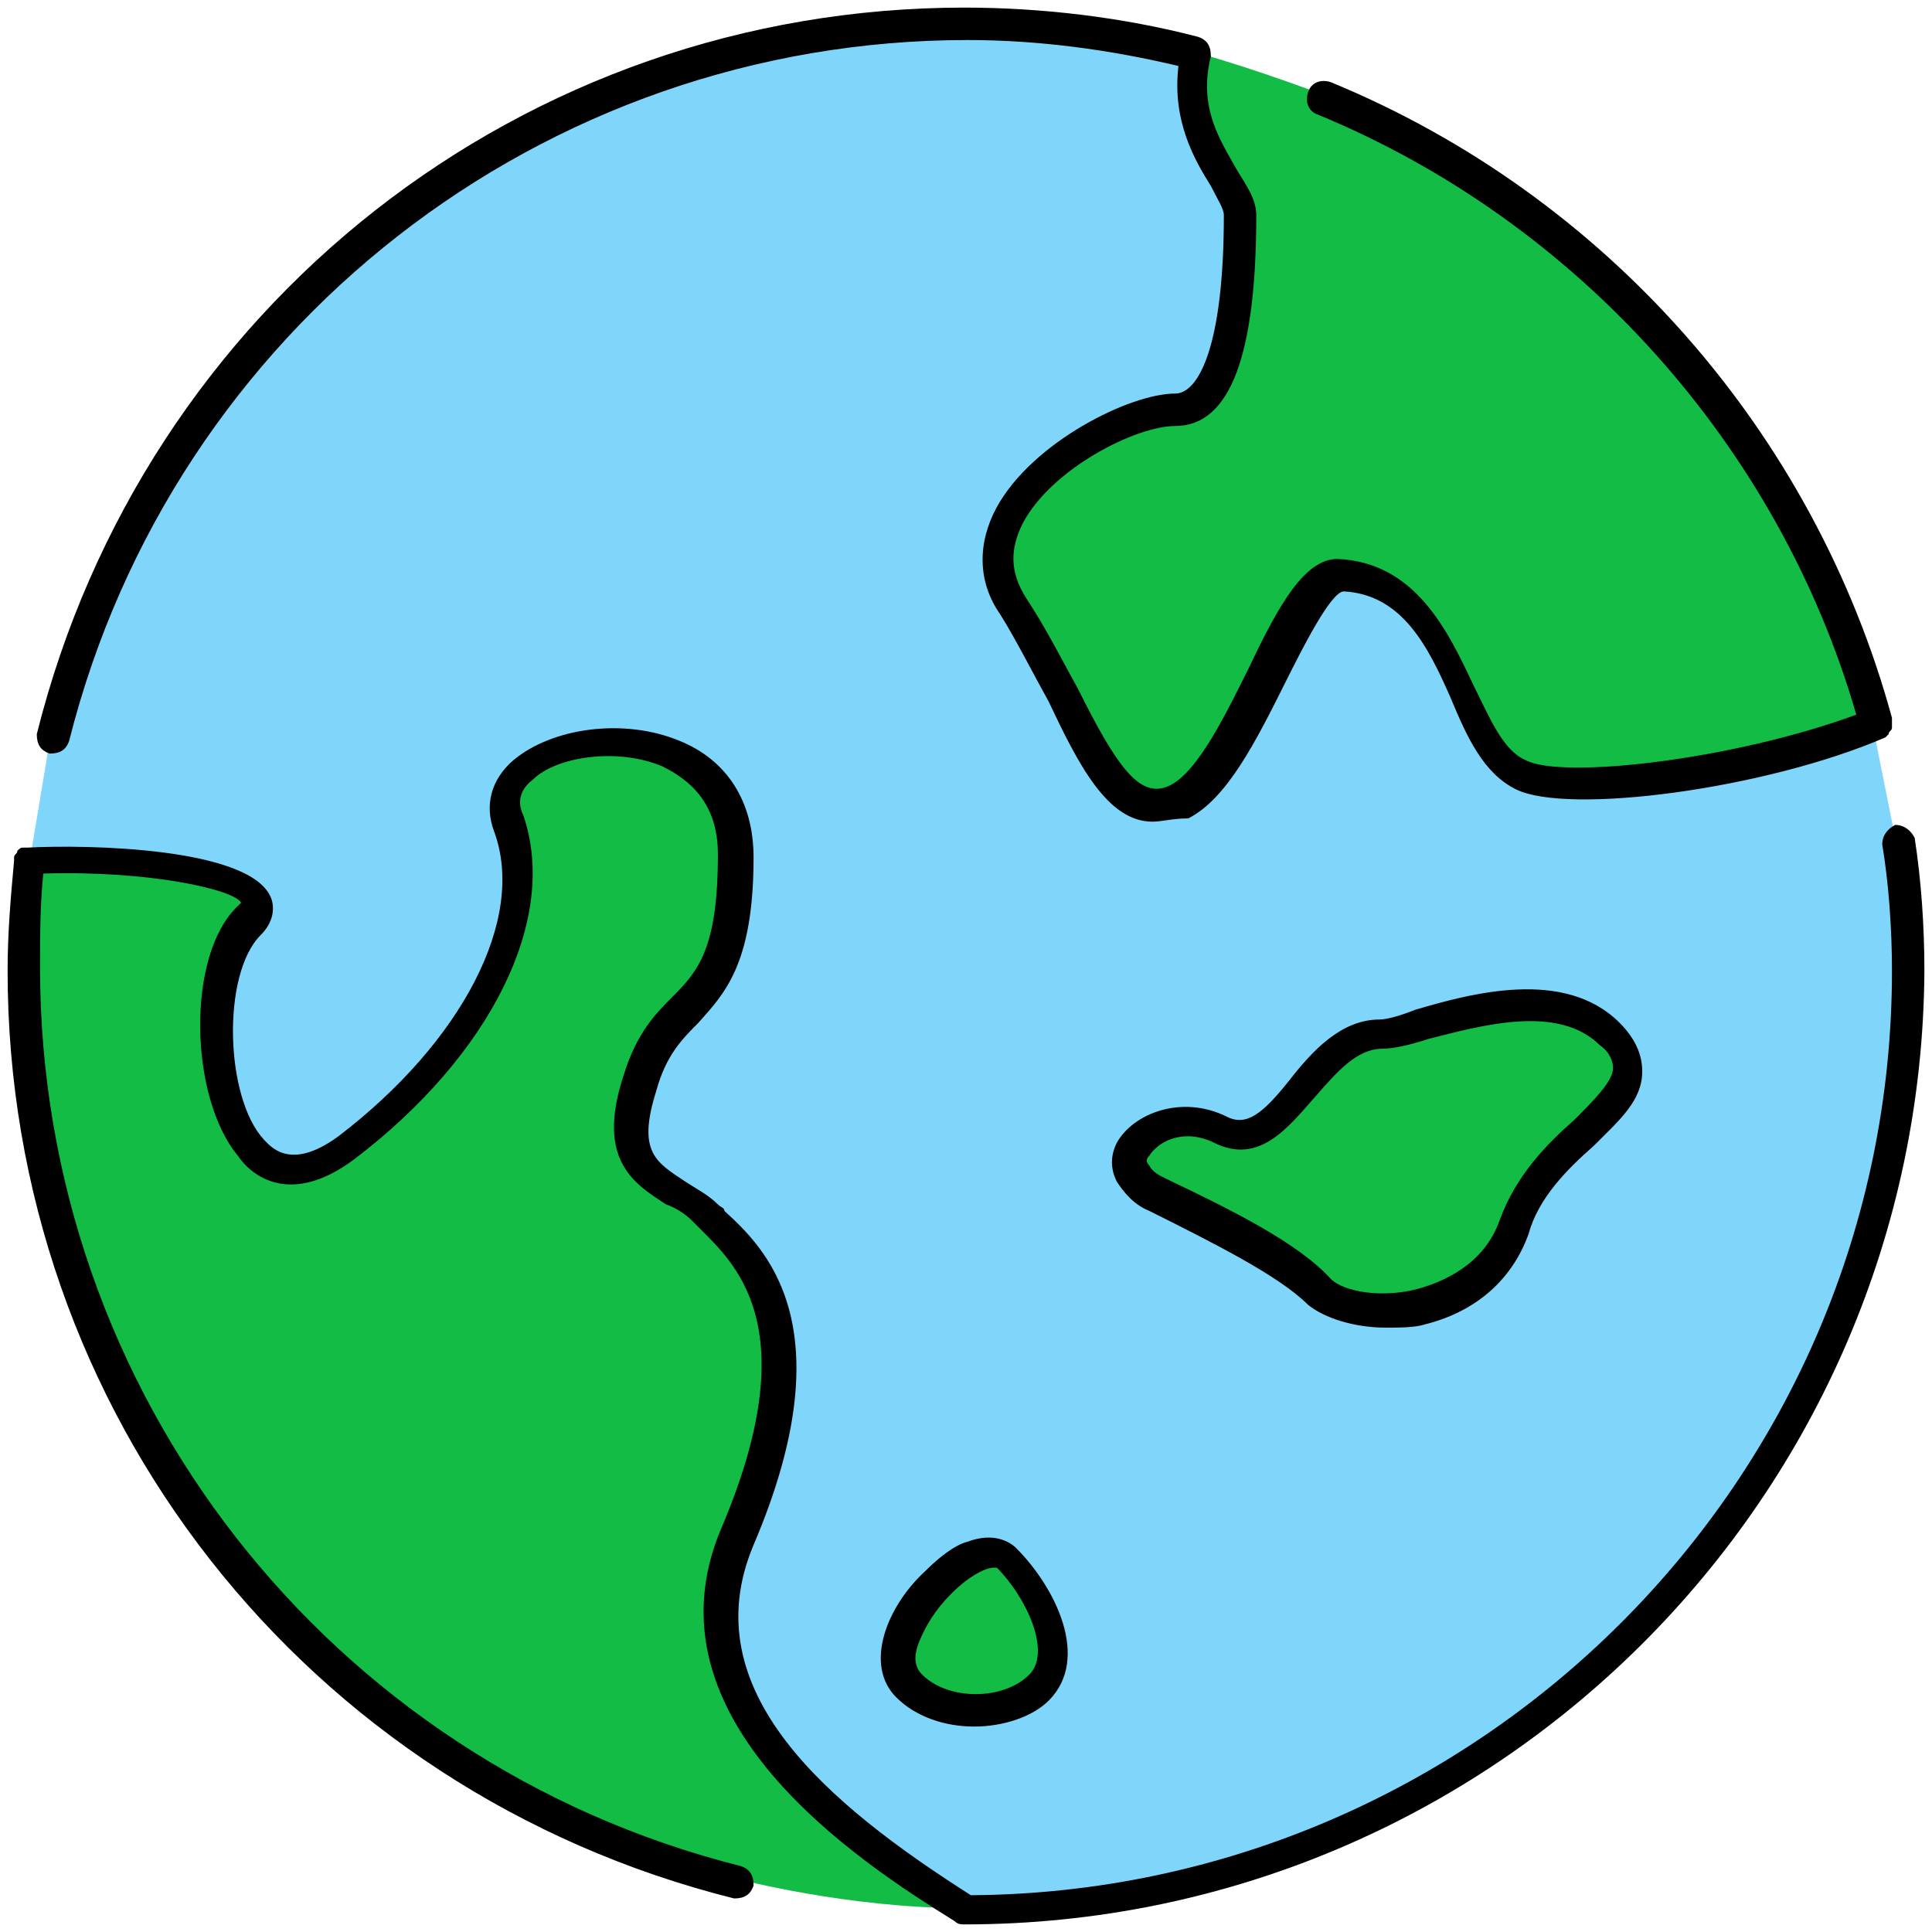
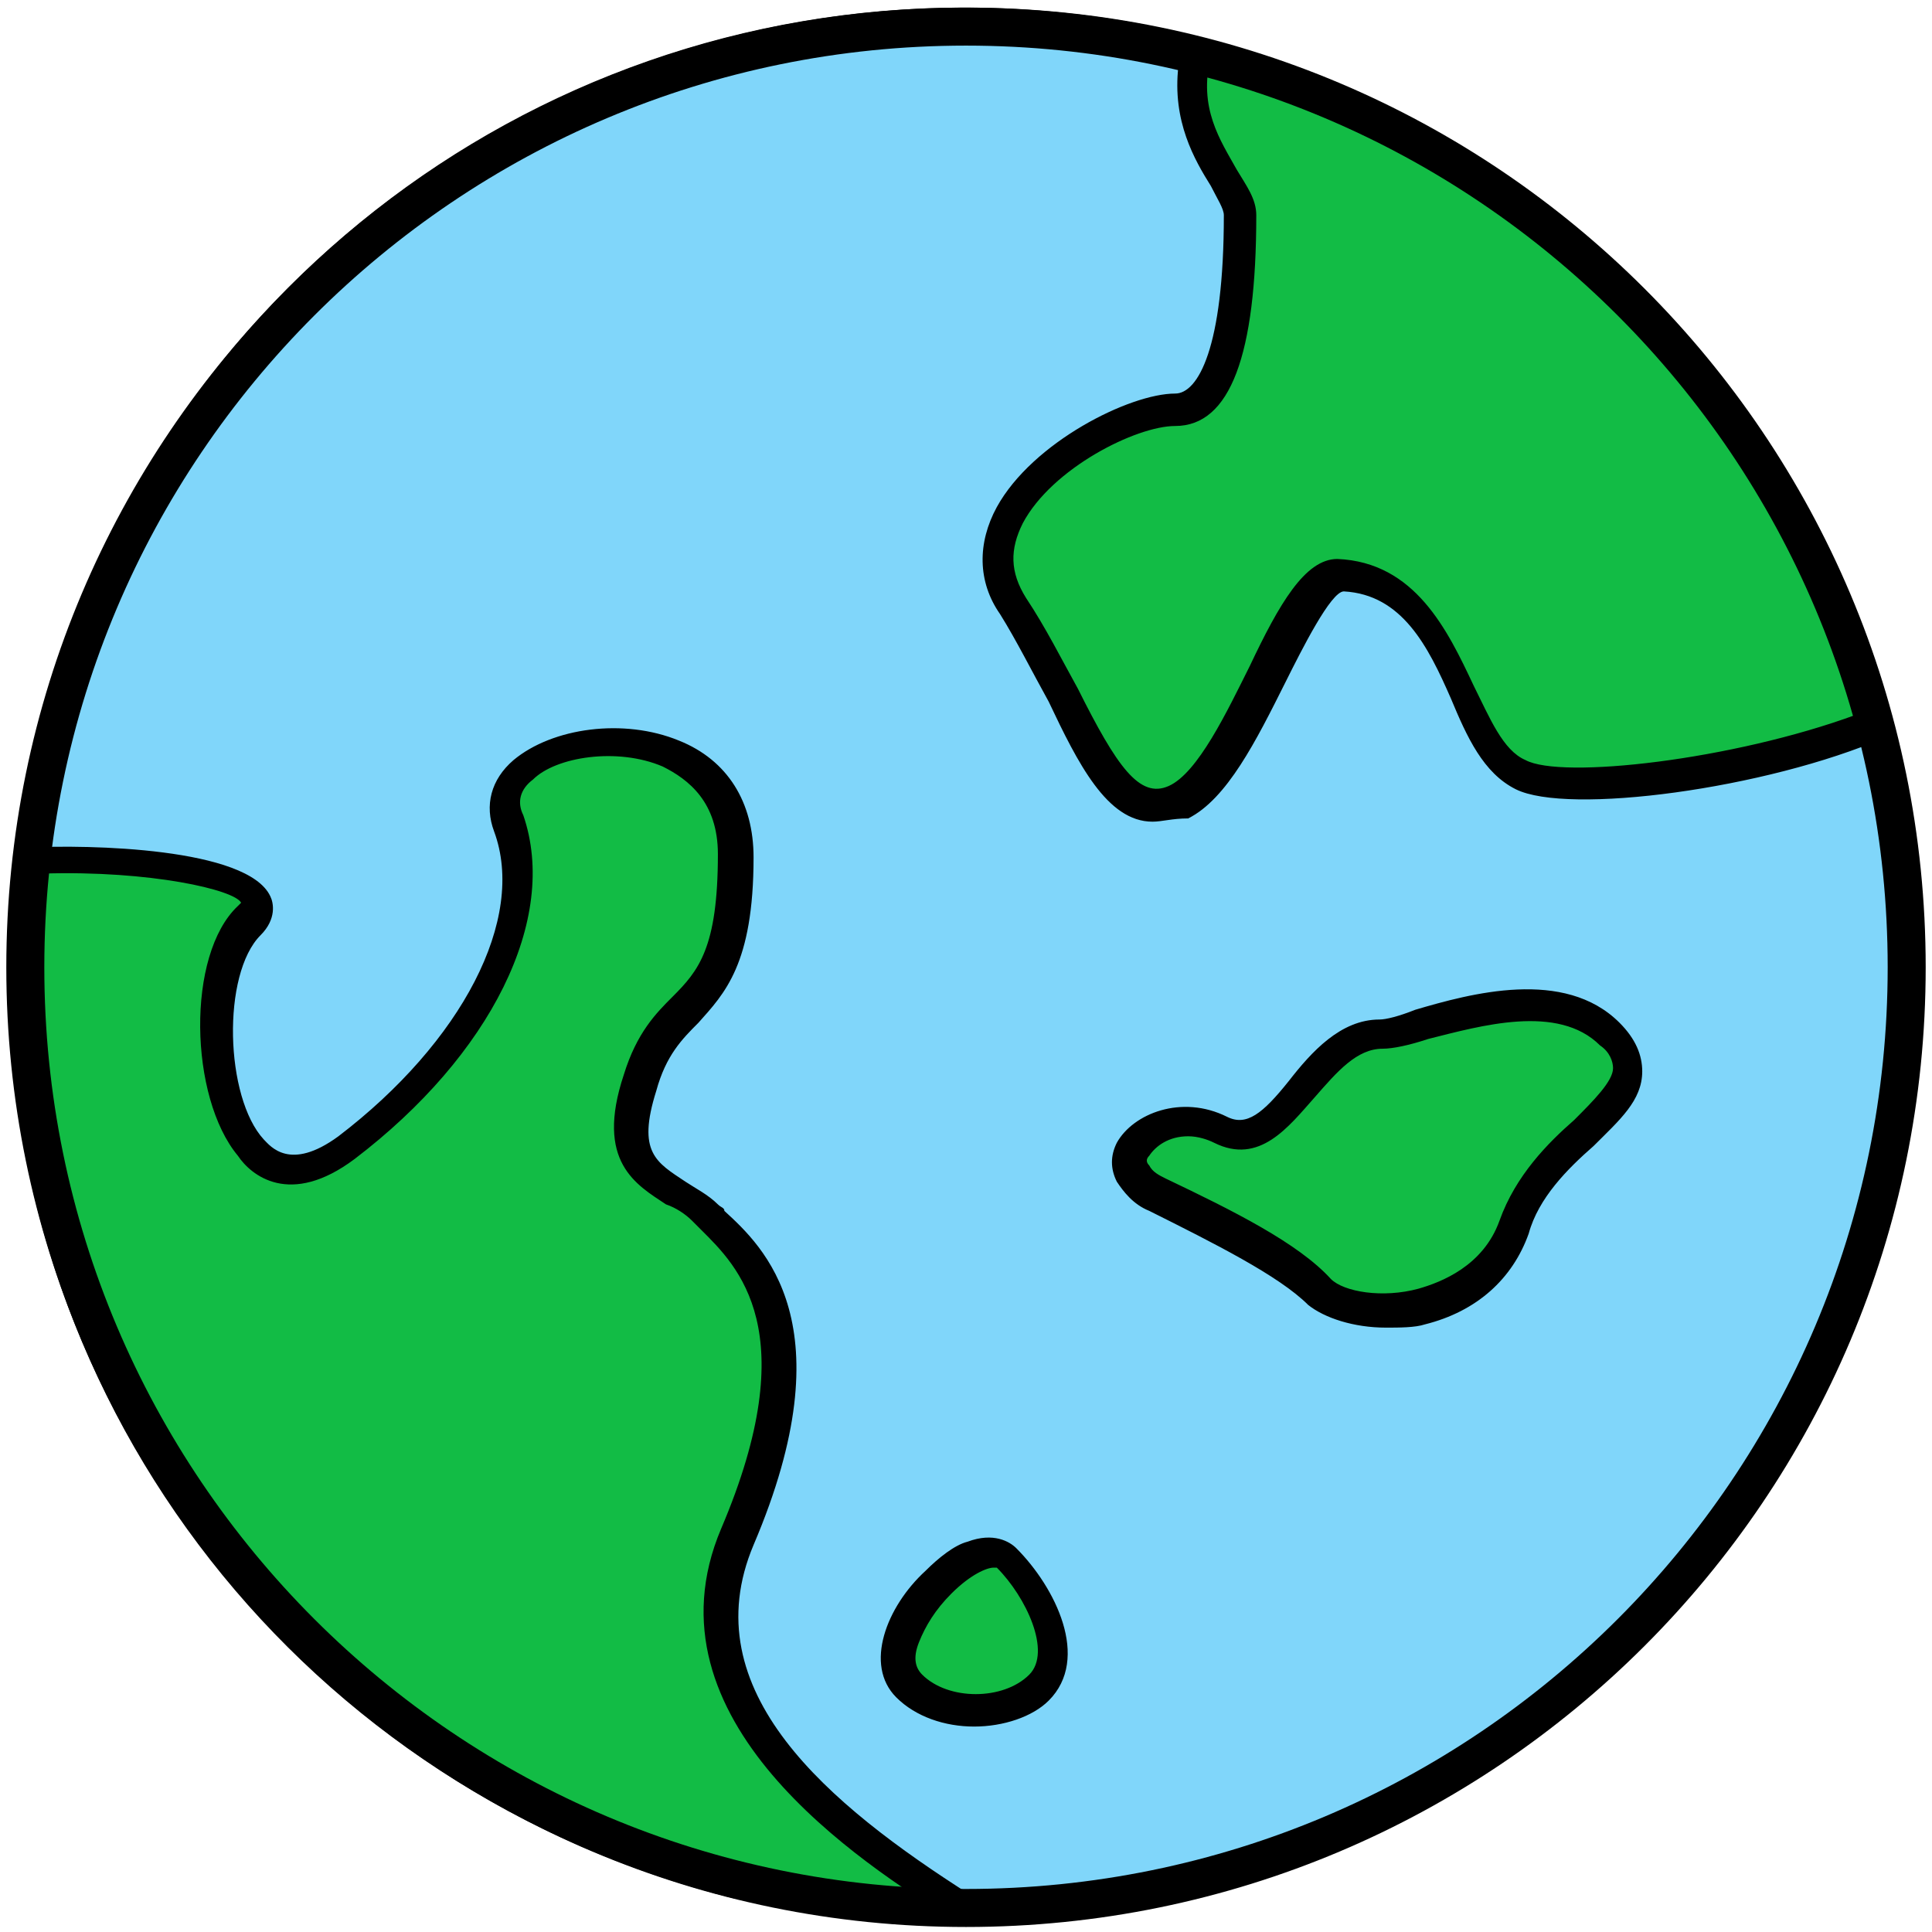
<svg xmlns="http://www.w3.org/2000/svg" height="256px" width="256px" version="1.1" viewBox="-2 -2 508.32 508.32" xml:space="preserve" fill="#000000" stroke="none">
  <g transform="translate(1 1)">
    <path fill="#80d6fa" d="M270.36,441.027c8.533-8.533,0-25.6-8.533-34.133c-8.533-8.533-37.547,22.187-25.6,34.133 C244.76,449.56,261.827,449.56,270.36,441.027L270.36,441.027z M395.8,319.853c8.533-25.6,42.667-34.133,25.6-51.2 c-17.067-17.067-51.2,0-59.733,0c-18.773,0-25.6,34.133-42.667,25.6c-17.067-8.533-34.133,8.533-17.067,17.067 c17.067,8.533,34.133,17.067,42.667,25.6S387.267,345.453,395.8,319.853L395.8,319.853z M495.64,217.453 c1.707,11.093,2.56,22.187,2.56,34.133c0,136.533-110.933,247.467-247.467,247.467c-33.28-20.48-78.507-53.76-59.733-98.133 c25.6-59.733,0-76.8-8.533-85.333c-8.533-8.533-25.6-8.533-17.067-34.133S191,264.387,191,221.72s-68.267-34.133-59.733-8.533 c8.533,25.6-8.533,59.733-42.667,85.333S45.934,255.853,63,238.787c11.947-11.947-26.453-17.92-58.027-16.213l5.12-30.72 C36.547,84.333,134.68,4.12,250.734,4.12c20.48,0,40.96,2.56,60.587,7.68c-5.12,23.893,11.947,34.133,11.947,42.667 s0,51.2-17.067,51.2c-17.067,0-59.733,25.6-42.667,51.2c17.067,25.6,25.6,59.733,42.667,51.2 c17.067-8.533,30.72-60.587,42.667-59.733c29.867,1.707,29.867,44.373,46.933,52.907c11.947,5.973,62.293,0,93.867-13.653 L495.64,217.453z" />
    <path fill="#12bc45" d="M250.734,499.053c-30.72,0-59.733-7.68-59.733-7.68C83.48,464.92,3.267,367.64,3.267,251.587 c0-10.24,0.853-18.773,1.707-29.013c31.573-1.707,69.12,4.267,58.027,16.213c-17.067,17.067-8.533,85.333,25.6,59.733 s51.2-59.733,42.667-85.333c-8.533-25.6,59.733-34.133,59.733,8.533s-17.067,34.133-25.6,59.733s8.533,25.6,17.067,34.133 C191,324.12,216.6,341.187,191,400.92C172.227,445.294,217.454,478.574,250.734,499.053z M421.4,268.653 c17.067,17.067-17.067,25.6-25.6,51.2c-8.533,25.6-42.667,25.6-51.2,17.067s-25.6-17.067-42.667-25.6 c-17.067-8.533,0-25.6,17.067-17.067c17.067,8.533,23.893-25.6,42.667-25.6C370.2,268.653,404.334,251.587,421.4,268.653z M261.827,406.894c8.533,8.533,17.067,25.6,8.533,34.133c-8.533,8.533-25.6,8.533-34.133,0 C224.28,429.08,253.294,398.36,261.827,406.894z M489.667,186.733c-31.573,13.653-81.92,19.627-93.867,13.653 c-17.067-8.533-17.067-51.2-46.933-52.907c-11.947-0.853-25.6,51.2-42.667,59.733c-17.067,8.533-25.6-25.6-42.667-51.2 s25.6-51.2,42.667-51.2c17.067,0,17.067-42.667,17.067-51.2S306.2,34.84,312.174,10.947c15.36,4.267,33.28,11.093,33.28,11.093 C415.427,51.053,469.187,112.494,489.667,186.733z" />
  </g>
  <path fill="#000000" d="M251.734,504.32c-0.853,0-1.707,0-2.56-0.853c-24.747-15.36-82.773-52.907-61.44-103.253 c22.187-52.053,4.267-69.12-5.12-78.507c-0.853-0.853-1.707-1.707-2.56-2.56c-1.707-1.707-4.267-3.413-6.827-4.267 c-7.68-5.12-18.773-11.093-11.093-34.133c3.413-11.093,8.533-16.213,12.8-20.48c6.827-6.827,11.947-12.8,11.947-37.547 c0-13.653-7.68-19.627-14.507-23.04c-11.947-5.12-28.16-2.56-34.133,3.413c-3.413,2.56-4.267,5.973-2.56,9.387 c9.387,27.307-8.533,63.147-44.373,90.453C74.24,315.733,64,307.2,60.587,302.08c-12.8-15.36-13.653-52.907,0-65.707 c0.853-0.853,0.853-0.853,0.853-0.853c-1.707-3.413-23.893-8.533-52.053-7.68c-0.853,8.533-0.853,16.213-0.853,24.747 c0,111.787,75.947,209.067,184.32,236.373c2.56,0.853,3.413,2.56,3.413,5.12c-0.853,2.56-2.56,3.413-5.12,3.413 C78.507,469.333,0,369.493,0,253.44c0-10.24,0.853-19.627,1.707-29.013v-0.853c0-0.853,0.853-0.853,0.853-1.707 c0.853-0.853,0.853-0.853,1.707-0.853H5.12c16.213-0.853,58.027,0,64,12.8c0.853,1.707,1.707,5.973-2.56,10.24 c-10.24,10.24-9.387,42.667,0.853,53.76c1.707,1.707,6.827,8.533,19.627-0.853c32.427-24.747,49.493-57.173,40.96-80.213 c-2.56-6.827-0.853-13.653,5.12-18.773c10.24-8.533,29.013-11.093,43.52-5.12c12.8,5.12,19.627,16.213,19.627,30.72 c0,28.16-7.68,35.84-14.507,43.52c-4.267,4.267-8.533,8.533-11.093,17.92c-5.12,16.213,0,18.773,7.68,23.893 c2.56,1.707,5.973,3.413,8.533,5.973c0.853,0.853,1.707,0.853,1.707,1.707c10.24,9.387,32.427,29.867,7.68,87.893 c-16.213,38.4,19.627,68.267,57.173,92.16c133.12-0.853,242.347-109.227,242.347-243.2c0-11.093-0.853-23.04-2.56-33.28 c0-2.56,1.707-4.267,3.413-5.12c2.56,0,4.267,1.707,5.12,3.413c1.707,11.093,2.56,23.04,2.56,34.987 C503.467,391.68,390.827,504.32,251.734,504.32z M254.294,452.267c-7.68,0-15.36-2.56-20.48-7.68 c-8.533-8.533-2.56-23.893,7.68-33.28c3.413-3.413,7.68-6.827,11.093-7.68c6.827-2.56,11.093,0,12.8,1.707 c10.24,10.24,19.627,29.013,8.533,40.107C269.654,449.707,261.974,452.267,254.294,452.267z M259.414,410.453 c-1.707,0-5.973,1.707-11.093,6.827c-4.267,4.267-6.827,8.533-8.533,12.8c-1.707,4.267-0.853,6.827,0.853,8.533 c6.827,6.827,21.333,6.827,28.16,0c5.973-5.973-0.853-20.48-8.533-28.16H259.414z M362.667,347.307 c-8.533,0-16.213-2.56-20.48-5.973c-7.68-7.68-24.747-16.213-41.813-24.747c-4.267-1.707-6.827-5.12-8.533-7.68 c-1.707-3.413-1.707-6.827,0-10.24c4.267-7.68,17.067-12.8,29.013-6.827c5.12,2.56,9.387-0.853,16.213-9.387 c5.973-7.68,13.653-16.213,23.893-16.213c1.707,0,5.12-0.853,9.387-2.56c14.507-4.267,39.253-11.093,53.76,3.413 c4.267,4.267,5.973,8.533,5.973,12.8c0,7.68-5.973,12.8-12.8,19.627c-6.827,5.973-14.507,13.653-17.067,23.04 c-4.267,11.947-13.653,20.48-27.307,23.893C370.347,347.307,366.08,347.307,362.667,347.307z M310.614,296.96 c-5.12,0-8.533,2.56-10.24,5.12c-0.853,0.853-0.853,1.707,0,2.56c0.853,1.707,2.56,2.56,4.267,3.413 c17.92,8.533,34.987,17.067,43.52,26.453c3.413,3.413,13.653,5.12,23.04,2.56c5.973-1.707,17.067-5.973,21.333-17.92 c4.267-11.947,12.8-20.48,19.627-26.453c5.12-5.12,10.24-10.24,10.24-13.653c0-1.707-0.853-4.267-3.413-5.973 c-11.093-11.093-31.573-5.12-45.227-1.707c-5.12,1.707-9.387,2.56-11.947,2.56c-6.827,0-11.947,5.973-17.92,12.8 c-6.827,7.68-14.507,17.92-26.453,11.947C315.734,297.813,313.174,296.96,310.614,296.96z M301.227,214.187 c-11.947,0-19.627-15.36-27.307-31.573c-4.267-7.68-8.533-16.213-12.8-23.04c-5.973-8.533-5.973-18.773-0.853-28.16 c9.387-17.067,34.987-29.867,46.933-29.867c5.973,0,12.8-11.947,12.8-46.933c0-1.707-1.707-4.267-3.413-7.68 c-4.267-6.827-10.24-17.067-8.533-31.573c-17.92-4.267-36.693-6.827-55.467-6.827C140.8,8.533,43.52,84.48,16.214,192.853 c-0.853,2.56-2.56,3.413-5.12,3.413c-2.56-0.853-3.413-2.56-3.413-5.12C35.84,78.507,135.68,0,251.734,0 c20.48,0,41.813,2.56,61.44,7.68c2.56,0.853,3.413,2.56,3.413,5.12c-3.413,13.653,2.56,22.187,6.827,29.867 c2.56,4.267,5.12,7.68,5.12,11.947c0,36.693-6.827,55.467-21.333,55.467c-10.24,0-32.427,11.093-40.107,25.6 c-3.413,6.827-3.413,12.8,0.853,19.627c5.12,7.68,9.387,16.213,13.653,23.893c10.24,20.48,16.213,29.013,23.893,25.6 c7.68-3.413,15.36-19.627,21.333-31.573c7.68-16.213,14.507-28.16,23.04-28.16l0,0c20.48,0.853,29.013,18.773,35.84,33.28 c4.267,8.533,7.68,17.067,13.653,19.627c9.387,5.12,54.613,0,87.04-11.947C465.92,115.2,413.014,56.32,344.747,28.16 c-2.56-0.853-3.413-3.413-2.56-5.973c0.853-2.56,3.413-3.413,5.973-2.56c72.533,29.867,127.147,92.16,147.627,167.253v0.853 c0,0.853,0,0.853,0,1.707c0,0.853-0.853,0.853-0.853,1.707l0,0l0,0L494.08,192c-31.573,13.653-83.627,20.48-97.28,13.653 c-8.533-4.267-12.8-13.653-17.067-23.893c-5.973-13.653-12.8-27.307-28.16-28.16c-3.413,0-11.093,15.36-15.36,23.893 c-7.68,15.36-15.36,30.72-25.6,35.84C306.347,213.333,303.787,214.187,301.227,214.187z" />
+   <circle cx="252.16" cy="252.5" r="247.5" fill="none" stroke="black" stroke-width="10" />
</svg>
